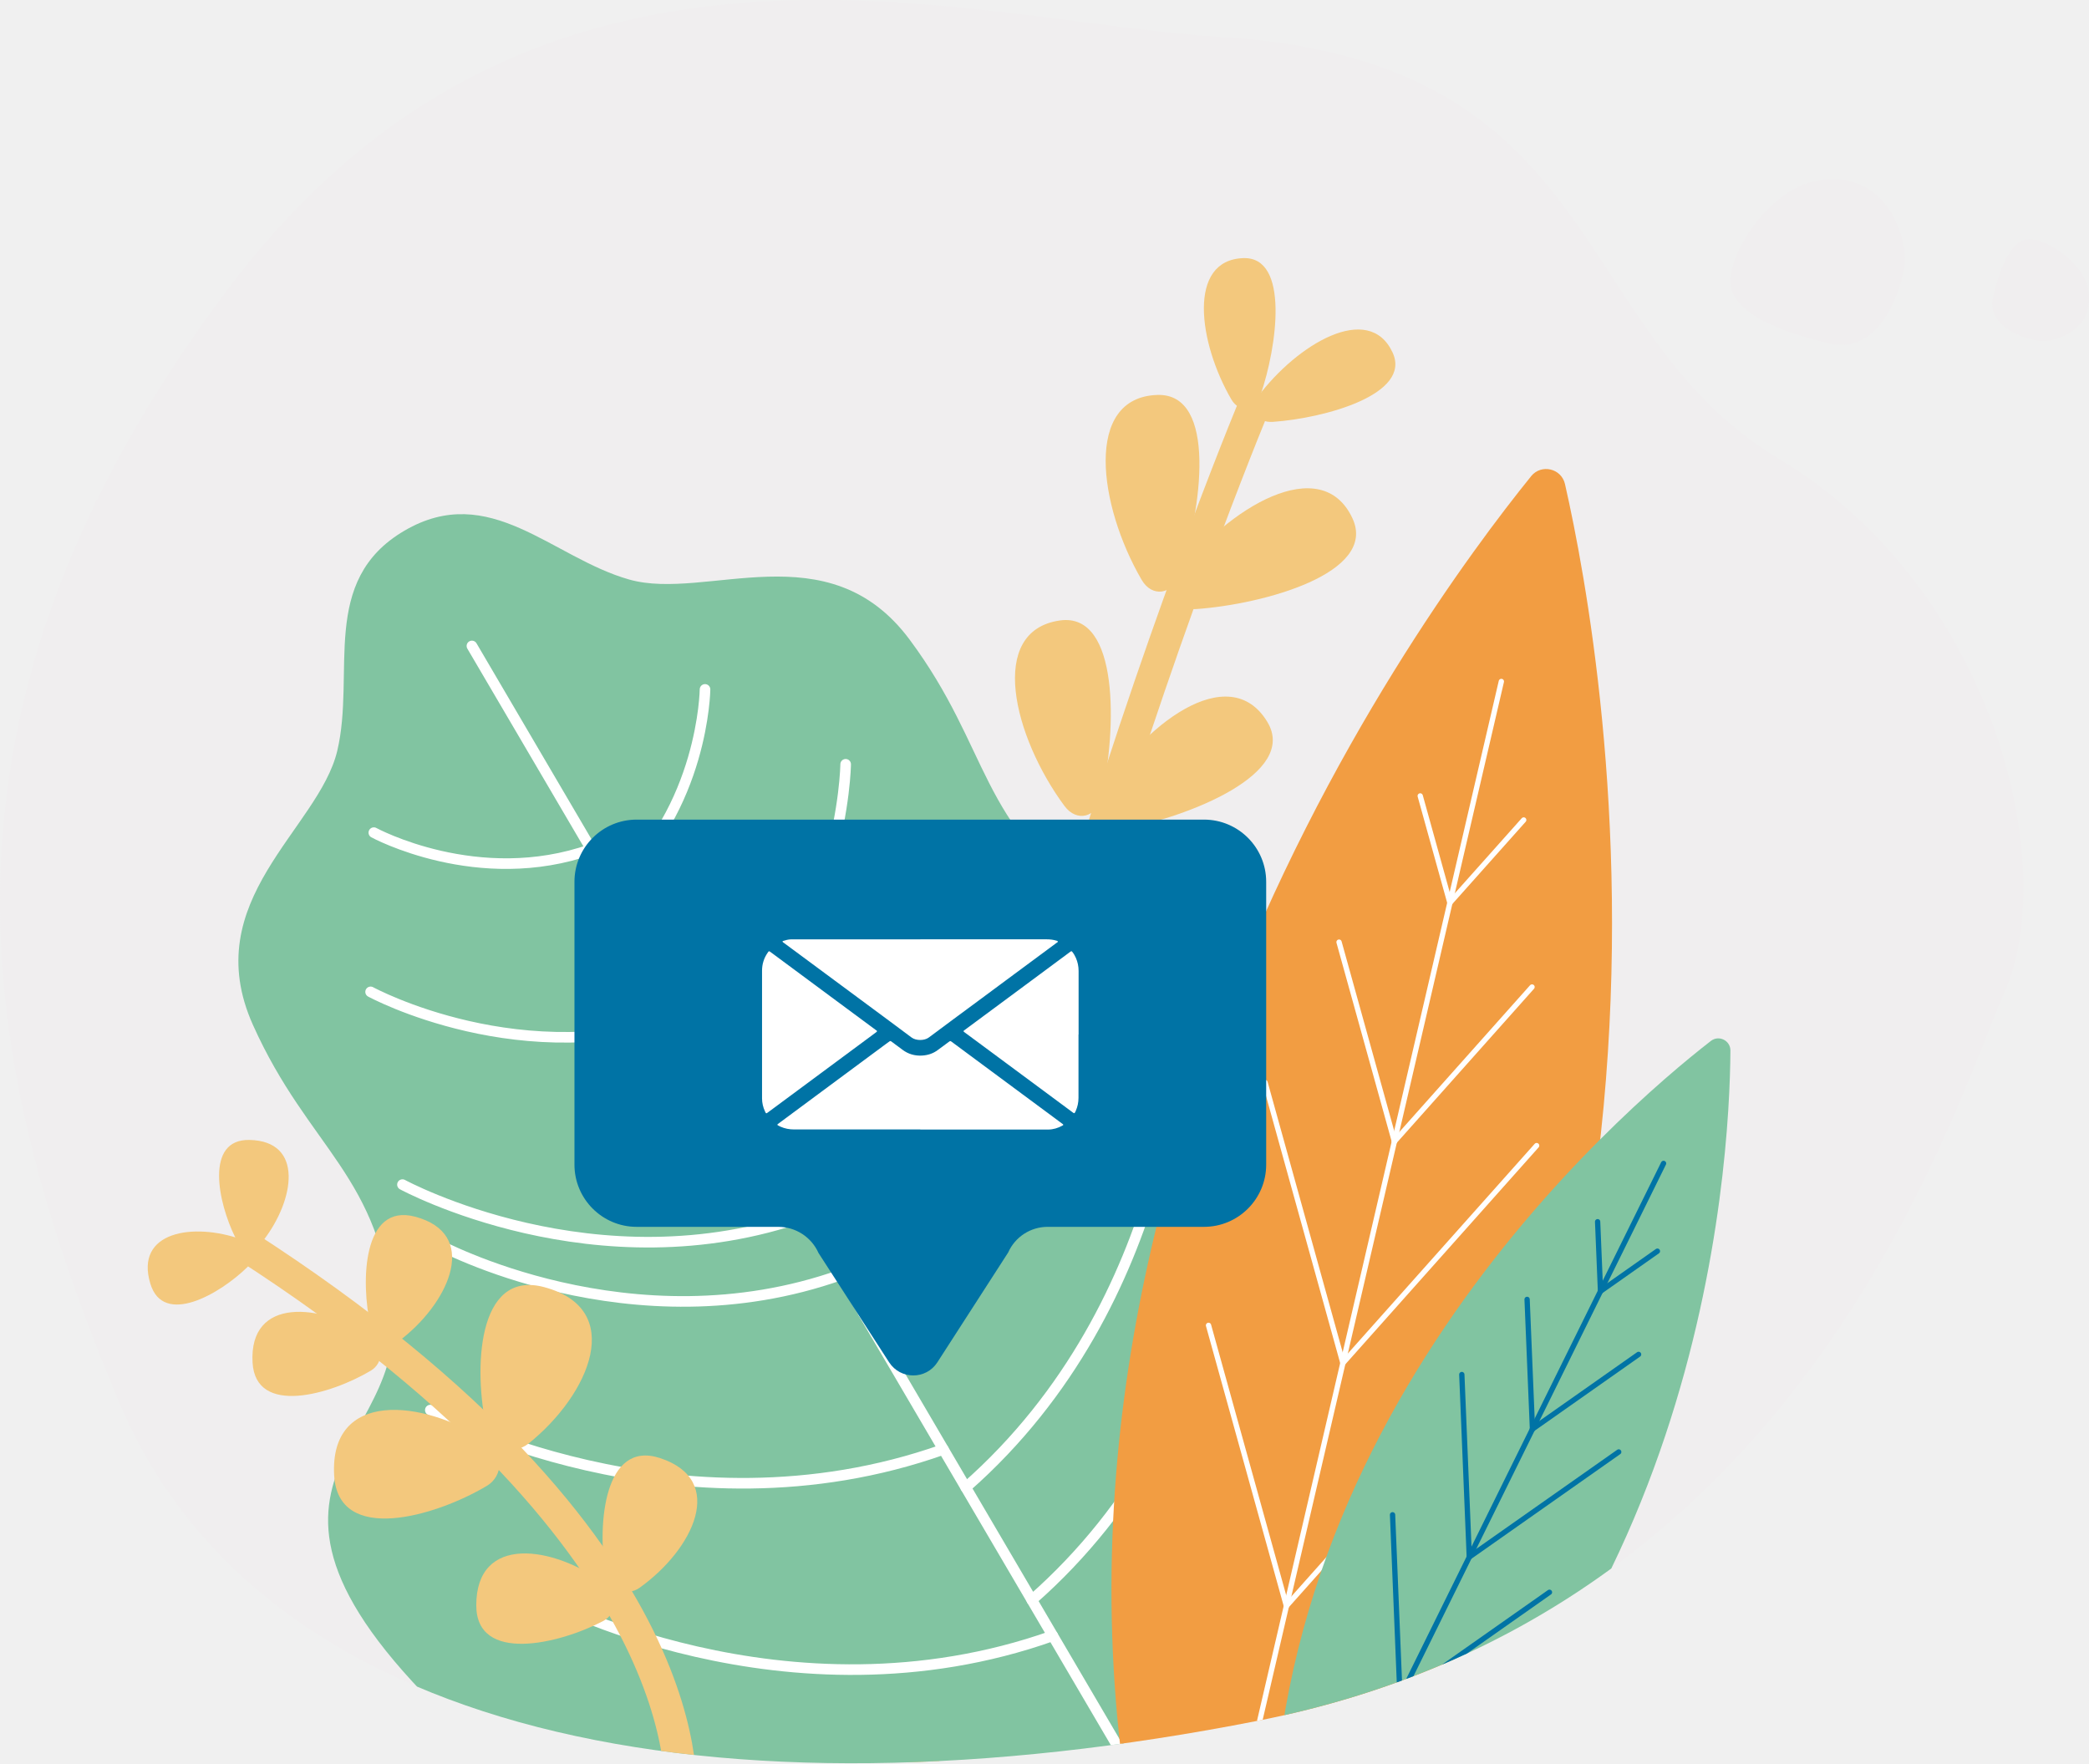
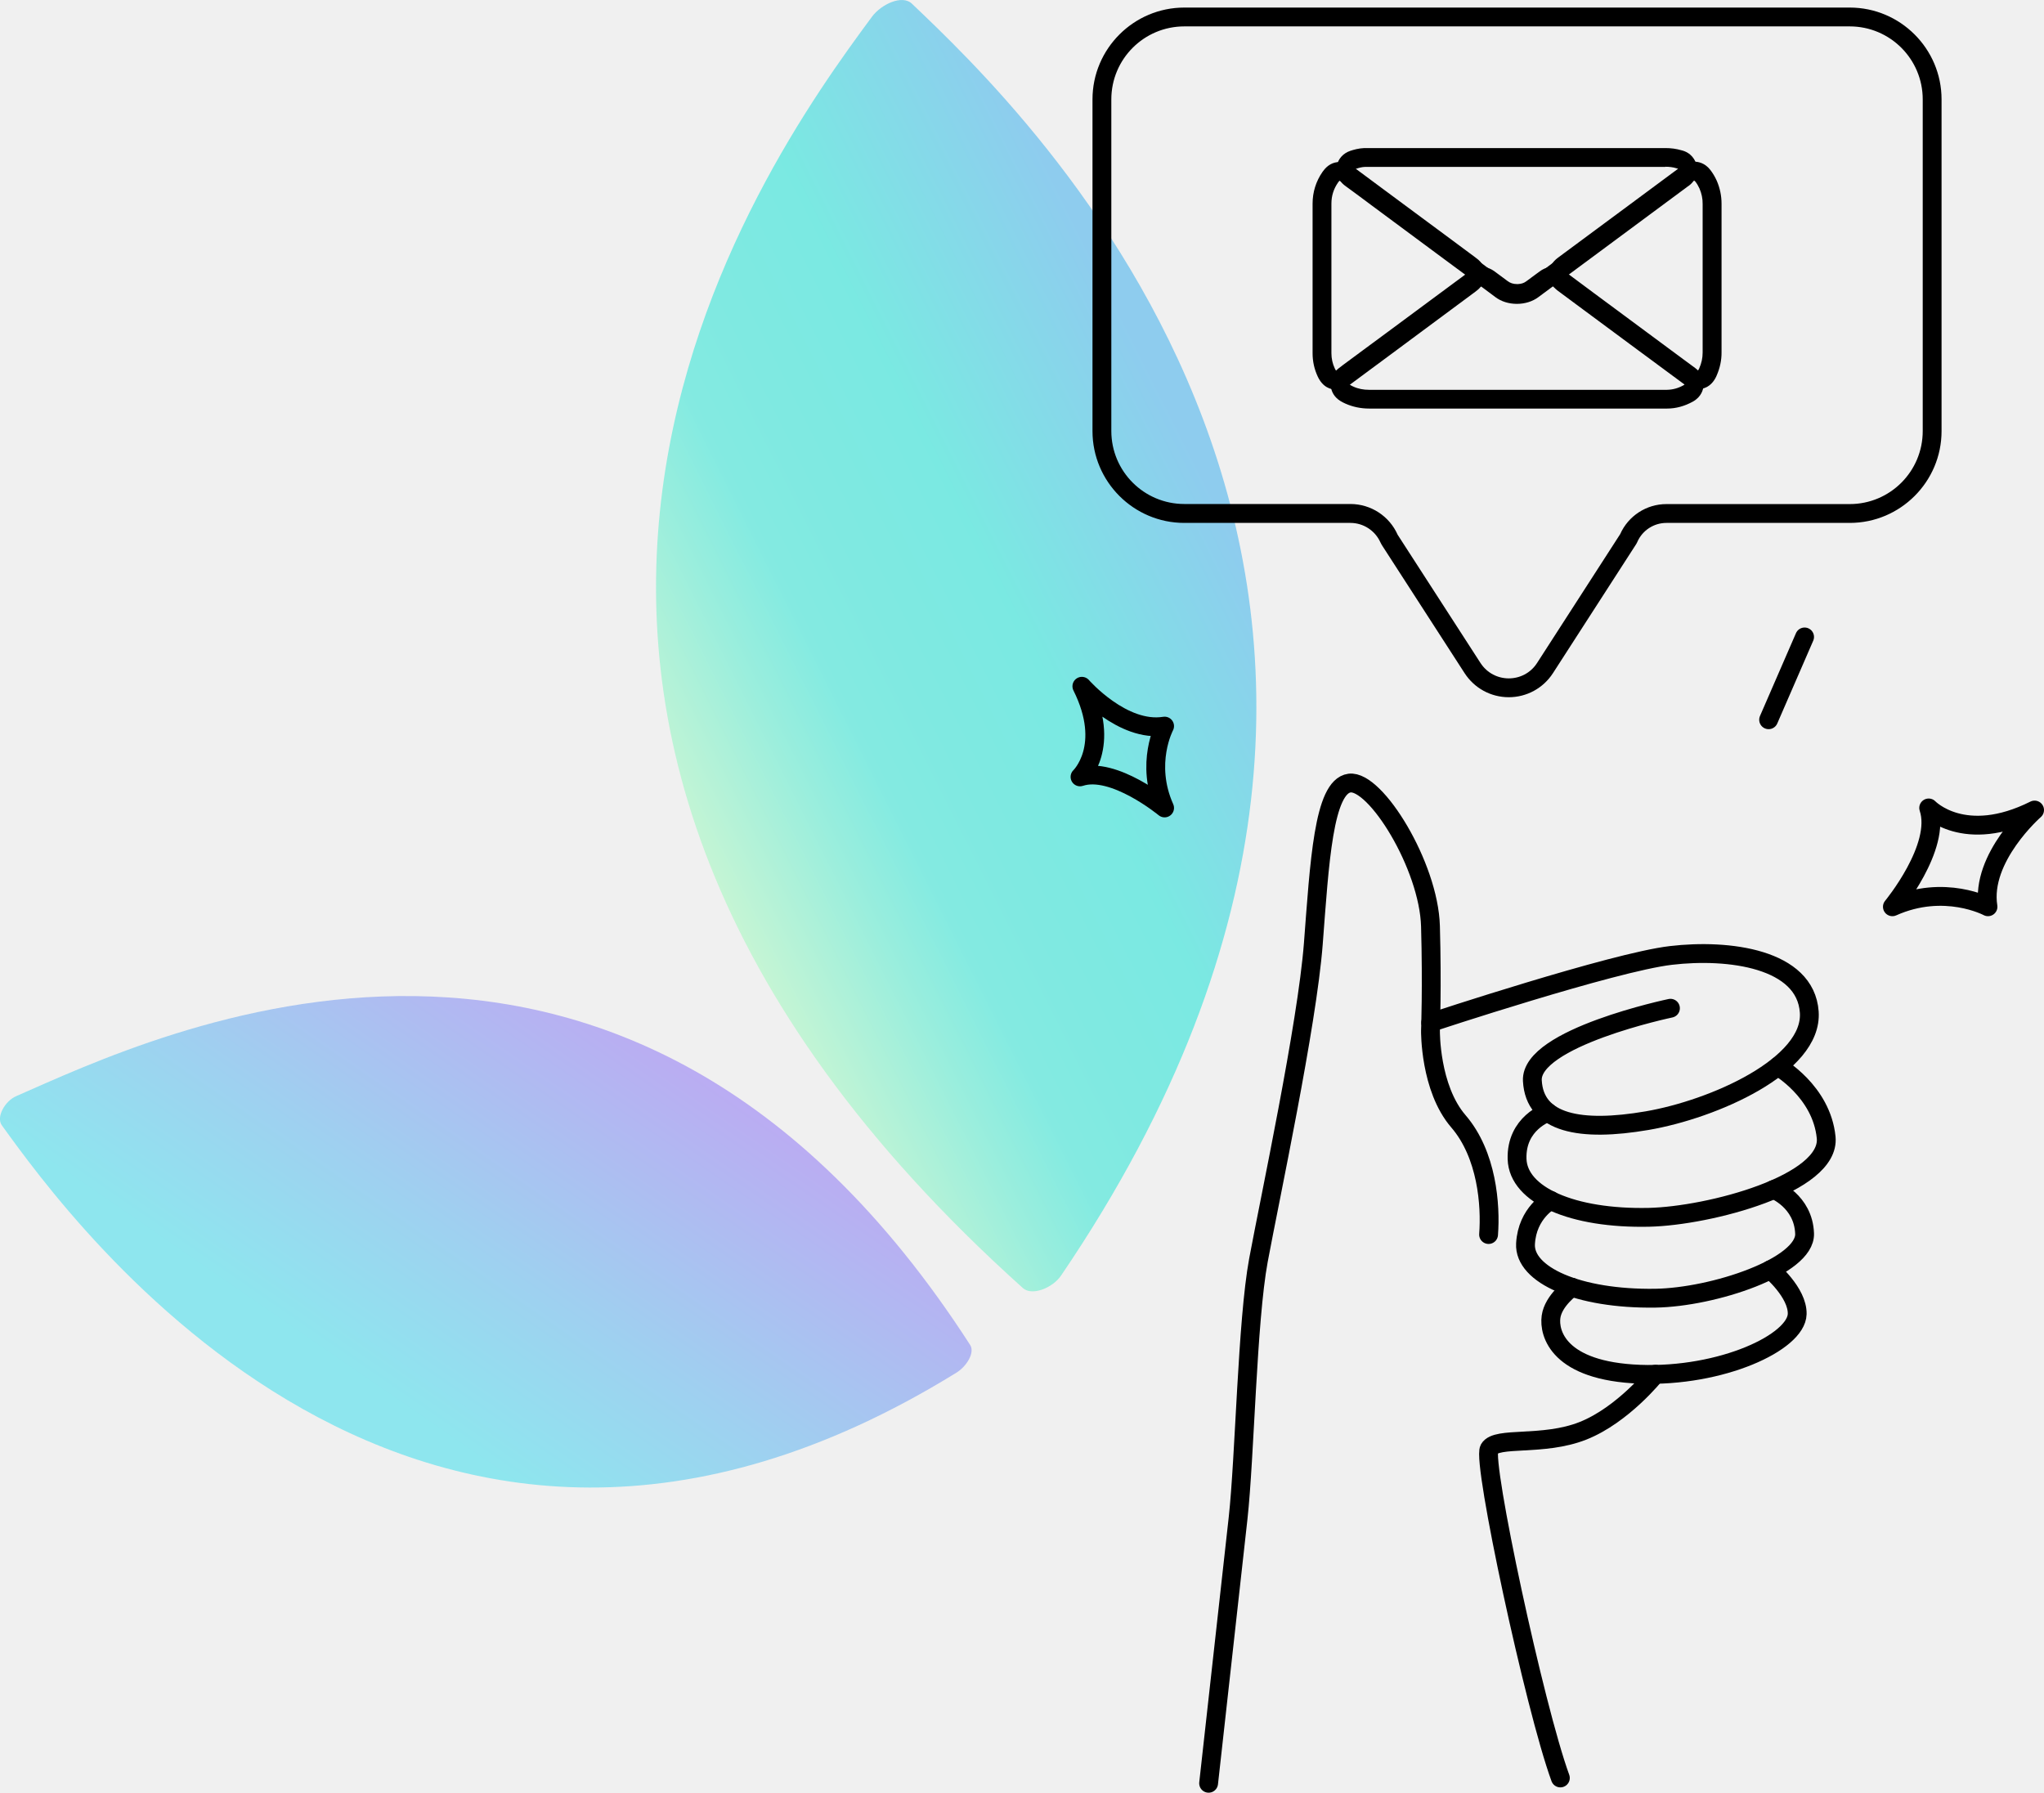
- <svg xmlns="http://www.w3.org/2000/svg" id="Layer_2" data-name="Layer 2" viewBox="0 0 394.23 332.75">
+ <svg xmlns="http://www.w3.org/2000/svg" id="Layer_2" data-name="Layer 2" viewBox="0 0 254 222.77">
  <defs>
    <style>
      .cls-1 {
-         fill: #fff;
+         fill: url(#linear-gradient);
+       }
+ 
+       .cls-1, .cls-2 {
+         opacity: .5;
+       }
+ 
+       .cls-3 {
+         fill: none;
+         stroke: #000;
+         stroke-linecap: round;
+         stroke-linejoin: round;
+         stroke-width: 2.34px;
      }

      .cls-2 {
-         fill: #f29d42;
-       }
- 
-       .cls-3 {
-         fill: #81c4a1;
-       }
- 
-       .cls-4 {
-         fill: #f3c87d;
-       }
- 
-       .cls-5 {
-         fill: #f0eeef;
-       }
- 
-       .cls-6, .cls-7, .cls-8, .cls-9, .cls-10 {
-         fill: none;
-       }
- 
-       .cls-6, .cls-7, .cls-9 {
-         stroke-linecap: round;
-       }
- 
-       .cls-6, .cls-7, .cls-9, .cls-10 {
-         stroke-miterlimit: 10;
-       }
- 
-       .cls-6, .cls-9 {
-         stroke: #fff;
-       }
- 
-       .cls-11 {
-         fill: #0073a5;
-       }
- 
-       .cls-7 {
-         stroke: #0073a5;
-       }
- 
-       .cls-12 {
-         clip-path: url(#clippath);
-       }
- 
-       .cls-9 {
-         stroke-width: 2px;
-       }
- 
-       .cls-10 {
-         stroke: #f3c87d;
-         stroke-width: 6px;
+         fill: url(#linear-gradient-2);
      }
    </style>
-     <clipPath id="clippath">
-       <path class="cls-8" d="M230.17,6.94c73.61,4.42,65.25,55.46,105.52,79.62,40.27,24.16,53.16,76.25,42.69,100.42-10.47,24.16-38.66,117.6-140.96,137.74-102.3,20.14-188.49,3.22-215.07-60.41C-4.23,200.68-17.32,135.09,42.78,54.87,101.29-23.23,181.9,4.05,230.17,6.94Zm96.39,46.06c0,5.73,8.23,9.31,18.62,11.81,10.38,2.51,14.32-12.17,14.32-16.11s-3.32-16.81-16.47-14.62c-8.95,1.49-16.47,13.19-16.47,18.92Zm56.47-7.87c-3.35,0-5.44,4.81-6.9,10.88s7.11,8.37,9.41,8.37,9.82-1.94,8.55-9.62c-.87-5.23-7.71-9.62-11.06-9.62Z" />
-     </clipPath>
+     <linearGradient id="linear-gradient" x1="959.26" y1="-995.5" x2="1008.06" y2="-995.5" gradientTransform="translate(-860.13 1751.88) rotate(-26.72) scale(1.65 1.06)" gradientUnits="userSpaceOnUse">
+       <stop offset="0" stop-color="#acfcb4" />
+       <stop offset=".23" stop-color="#43ebc9" />
+       <stop offset=".34" stop-color="#17e4d2" />
+       <stop offset=".44" stop-color="#0fe2d2" />
+       <stop offset=".64" stop-color="#04e1d3" />
+       <stop offset="1" stop-color="#2ca7ec" />
+     </linearGradient>
+     <linearGradient id="linear-gradient-2" x1="2276.65" y1="1763.26" x2="2314.7" y2="1763.26" gradientTransform="translate(677.72 -4030.22) rotate(124.55) scale(1.65 -1.06)" gradientUnits="userSpaceOnUse">
+       <stop offset="0" stop-color="#9157f6" />
+       <stop offset=".64" stop-color="#4eaeef" />
+       <stop offset="1" stop-color="#2cdbec" />
+     </linearGradient>
  </defs>
  <g id="Layer_1-2" data-name="Layer 1">
    <g>
-       <path class="cls-8" d="M230.17,6.94c73.61,4.42,65.25,55.46,105.52,79.62,40.27,24.16,53.16,76.25,42.69,100.42-10.47,24.16-38.66,117.6-140.96,137.74-102.3,20.14-188.49,3.22-215.07-60.41C-4.23,200.68-17.32,135.09,42.78,54.87,101.29-23.23,181.9,4.05,230.17,6.94Zm96.39,46.06c0,5.73,8.23,9.31,18.62,11.81,10.38,2.51,14.32-12.17,14.32-16.11s-3.32-16.81-16.47-14.62c-8.95,1.49-16.47,13.19-16.47,18.92Zm56.47-7.87c-3.35,0-5.44,4.81-6.9,10.88s7.11,8.37,9.41,8.37,9.82-1.94,8.55-9.62c-.87-5.23-7.71-9.62-11.06-9.62Z" />
-       <path class="cls-5" d="M230.17,6.94c73.61,4.42,65.25,55.46,105.52,79.62,40.27,24.16,53.16,76.25,42.69,100.42-10.47,24.16-38.66,117.6-140.96,137.74-102.3,20.14-188.49,3.22-215.07-60.41C-4.23,200.68-17.32,135.09,42.78,54.87,101.29-23.23,181.9,4.05,230.17,6.94Zm96.39,46.06c0,5.73,8.23,9.31,18.62,11.81,10.38,2.51,14.32-12.17,14.32-16.11s-3.32-16.81-16.47-14.62c-8.95,1.49-16.47,13.19-16.47,18.92Zm56.47-7.87c-3.35,0-5.44,4.81-6.9,10.88s7.11,8.37,9.41,8.37,9.82-1.94,8.55-9.62c-.87-5.23-7.71-9.62-11.06-9.62Z" />
-       <g class="cls-12">
-         <g>
-           <g>
-             <path class="cls-4" d="M232.38,75.38c1.51,2.59,4.47,2.17,5.48-.77,3.18-9.22,5.51-26.19-3.22-25.9-10.62,.35-8.49,15.96-2.26,26.67Z" />
-             <path class="cls-4" d="M237.37,74.87c-1.8,2.4-.25,4.96,2.86,4.74,9.73-.68,26.26-5.18,22.57-13.1-4.48-9.64-18.01-1.56-25.43,8.36Z" />
-           </g>
-           <g>
-             <path class="cls-4" d="M215.44,109.41c1.97,3.39,5.84,2.84,7.17-1.01,4.16-12.06,7.21-34.25-4.21-33.87-13.89,.46-11.1,20.88-2.96,34.88Z" />
-             <path class="cls-4" d="M221.97,108.74c-2.35,3.14-.33,6.49,3.74,6.2,12.72-.89,34.33-6.78,29.52-17.13-5.86-12.6-23.56-2.05-33.26,10.93Z" />
-           </g>
-           <g>
-             <path class="cls-4" d="M200.88,152.09c2.33,3.16,6.12,2.18,7.02-1.79,2.82-12.44,3.42-34.83-7.89-33.21-13.75,1.97-8.76,21.97,.87,35Z" />
-             <path class="cls-4" d="M207.3,150.72c-1.99,3.38,.39,6.48,4.39,5.76,12.55-2.28,33.39-10.49,27.47-20.26-7.2-11.89-23.64,.54-31.86,14.5Z" />
-           </g>
-           <g>
-             <path class="cls-4" d="M187.74,203.47c3.34,3.06,7.42,1.13,7.56-3.57,.45-14.73-3.81-40.25-16.27-35.92-15.16,5.27-5.08,26.84,8.71,39.49Z" />
-             <path class="cls-4" d="M194.72,200.49c-1.51,4.27,1.87,7.27,6.25,5.56,13.73-5.35,35.55-19.26,26.68-29.03-10.79-11.89-26.69,5.83-32.93,23.47Z" />
-           </g>
-           <path class="cls-10" d="M237.37,74.87s-64.77,153.73-63.12,266.52" />
-         </g>
-         <path class="cls-3" d="M206.87,170.56c-22.21-14.8-19.84-29.19-35.21-49.86-15.38-20.67-38.31-7.21-52.9-11.33-14.59-4.12-26.36-18.65-42.46-9.21-16.09,9.44-9.15,26.81-12.66,41.56-3.52,14.75-26.45,28.21-15.9,51.71,10.55,23.5,24.27,28.45,26.36,55.06,2.09,26.61-40.73,33.27,22.83,86.83,36.01,30.34,85.08,11.32,114.04-5.68,28.97-17,69.21-50.51,60.57-96.79-13.43-72.02-42.46-47.46-64.67-62.27Z" />
-         <g>
-           <line class="cls-9" x1="210.97" y1="329.63" x2="89.06" y2="121.9" />
-           <g>
-             <g>
-               <path class="cls-9" d="M133.05,130.1s-.25,22.42-17.26,37.35" />
-               <path class="cls-9" d="M159.59,144.23s-.36,32.86-25.3,54.74" />
-               <path class="cls-9" d="M188.41,167.21s-.46,41.63-32.06,69.36" />
-               <path class="cls-9" d="M194.97,178.39s-.46,41.63-32.06,69.36" />
-               <path class="cls-9" d="M222.99,192.55s-.59,52.91-40.74,88.15" />
-               <path class="cls-9" d="M235.46,213.8s-.59,52.91-40.74,88.15" />
-             </g>
-             <path class="cls-9" d="M70.55,157.13s19.69,10.71,41.03,3.14" />
-             <path class="cls-9" d="M69.94,187.18s28.86,15.7,60.13,4.61" />
-             <path class="cls-9" d="M75.95,223.55s36.57,19.9,76.19,5.84" />
-             <path class="cls-9" d="M82.51,234.73s36.57,19.9,76.19,5.84" />
-             <path class="cls-9" d="M81.21,266.1s46.48,25.29,96.83,7.42" />
-             <path class="cls-9" d="M101.85,301.27s46.48,25.29,96.83,7.42" />
-           </g>
-         </g>
-         <g>
-           <path class="cls-10" d="M128.36,340.03s6.6-47.83-82.12-105" />
-           <path class="cls-4" d="M114.35,298.98c2.43,1.79,2.13,5.54-.54,6.94-8.38,4.39-23.93,8.02-23.93-2.98,0-13.39,14.43-11.35,24.47-3.95Z" />
-           <path class="cls-4" d="M120.7,299.63c-2.46,1.76-5.92,.31-6.43-2.66-1.58-9.33-.23-25.23,10.24-21.83,12.73,4.14,6.33,17.24-3.81,24.49Z" />
-           <path class="cls-4" d="M92.08,272.07c3.03,1.98,2.91,6.48-.2,8.33-9.74,5.8-28.1,11.16-28.82-2-.88-16.02,16.52-14.53,29.01-6.33Z" />
-           <path class="cls-4" d="M99.71,272.44c-2.82,2.26-7.07,.76-7.86-2.77-2.5-11.06-1.92-30.17,10.82-26.78,15.5,4.12,8.7,20.2-2.95,29.55Z" />
-           <path class="cls-4" d="M70.13,252.21c2.34,1.54,2.26,5.02-.15,6.45-7.55,4.49-21.76,8.65-22.32-1.55-.68-12.4,12.79-11.25,22.47-4.9Z" />
-           <path class="cls-4" d="M76.04,252.49c-2.19,1.75-5.47,.59-6.09-2.14-1.94-8.57-1.49-23.37,8.38-20.75,12.01,3.19,6.74,15.65-2.29,22.89Z" />
-           <path class="cls-4" d="M45.54,233.88c2.19,.78,2.8,3.61,1.14,5.24-5.21,5.1-15.86,11.24-18.31,3.12-2.98-9.88,8.12-11.58,17.17-8.36Z" />
-           <path class="cls-4" d="M49.72,234.04c-1.42,1.84-4.3,1.55-5.33-.54-3.24-6.53-5.78-18.56,2.7-18.38,10.31,.22,8.5,11.31,2.64,18.92Z" />
-         </g>
-         <g>
-           <path class="cls-2" d="M288.95,89.87c-21.85,26.98-111.38,149.03-67.03,288.94,.83,2.63,4.2,3.41,6.1,1.42,101.52-106,75.02-255.03,67.32-288.88-.68-2.97-4.47-3.85-6.39-1.49Z" />
-           <g>
-             <line class="cls-6" x1="225.53" y1="377.22" x2="283.33" y2="128.6" />
-             <g>
-               <line class="cls-6" x1="287.55" y1="154.74" x2="273.62" y2="170.36" />
-               <line class="cls-6" x1="289.12" y1="186.26" x2="263.15" y2="215.41" />
-               <line class="cls-6" x1="289.99" y1="216.19" x2="253.43" y2="257.22" />
-               <line class="cls-6" x1="279.33" y1="262.03" x2="242.77" y2="303.06" />
-             </g>
-             <g>
-               <line class="cls-6" x1="268.02" y1="150.2" x2="273.62" y2="170.36" />
-               <line class="cls-6" x1="252.7" y1="177.79" x2="263.15" y2="215.41" />
-               <line class="cls-6" x1="238.73" y1="204.27" x2="253.43" y2="257.22" />
-               <line class="cls-6" x1="228.07" y1="250.11" x2="242.77" y2="303.06" />
-             </g>
-           </g>
-         </g>
-         <g>
-           <path class="cls-3" d="M322.87,196.44c-17.21,13.35-89.35,75.11-82.27,166.91,.13,1.72,2.08,2.68,3.53,1.74,77.17-50.23,82.3-145.05,82.43-166.83,.01-1.91-2.18-2.99-3.69-1.82Z" />
-           <g>
-             <line class="cls-7" x1="243.08" y1="363.14" x2="313.94" y2="219.55" />
-             <g>
-               <line class="cls-7" x1="312.78" y1="236.11" x2="302.04" y2="243.67" />
-               <line class="cls-7" x1="309.23" y1="255.59" x2="289.2" y2="269.68" />
-               <line class="cls-7" x1="305.48" y1="274" x2="277.28" y2="293.83" />
-               <line class="cls-7" x1="292.41" y1="300.48" x2="264.21" y2="320.31" />
-             </g>
-             <g>
-               <line class="cls-7" x1="301.5" y1="230.55" x2="302.04" y2="243.67" />
-               <line class="cls-7" x1="288.19" y1="245.21" x2="289.2" y2="269.68" />
-               <line class="cls-7" x1="275.87" y1="259.39" x2="277.28" y2="293.83" />
-               <line class="cls-7" x1="262.8" y1="285.86" x2="264.21" y2="320.31" />
-             </g>
-           </g>
-         </g>
+       <path class="cls-1" d="M113.31,.45c-1.18-1.13-3.79,.05-4.96,1.64-13.79,18.64-61.9,85.57,18.77,157.98,1.13,1.01,3.7-.03,4.74-1.57C190.19,72.65,126.76,13.29,113.31,.45Z" />
+       <path class="cls-2" d="M118.86,170.57c1.22-.75,2.33-2.47,1.69-3.45C77.44,100.28,19.23,128.69,2,136.22c-1.39,.61-2.51,2.6-1.77,3.62,8.39,11.61,51.69,72.09,118.63,30.73Z" />
+       <g>
+         <path class="cls-3" d="M150.19,221.6s2.81-25.32,3.66-32.92c.84-7.6,1.13-24.48,2.53-32.07,1.41-7.6,6.05-29.26,6.82-39.32,.77-10.06,1.27-19.55,4.5-19.98,3.24-.42,9.85,10.27,10.06,17.79s0,13.01,0,13.01c0,0-.09,7.1,3.47,11.23,3.56,4.13,4.03,10.41,3.75,14.07" />
+         <path class="cls-3" d="M205.71,170.77s-4.03,5.06-9,7.03-10.74,.66-11.65,2.25c-.91,1.59,5.65,32.17,8.84,40.89" />
+         <path class="cls-3" d="M207.58,125.29s-17.44,3.66-17.16,9,6,6.38,14.25,4.97c8.25-1.41,20.63-6.85,20.16-13.5s-10.02-7.88-17.2-7.03c-7.18,.84-29.84,8.34-29.84,8.34" />
+         <path class="cls-3" d="M220.93,132.52s5.43,3.07,6,8.83c.56,5.77-14.53,9.75-22.02,9.92-9.5,.21-16.25-2.74-16.39-7.24s3.83-5.8,3.83-5.8" />
+         <path class="cls-3" d="M220.42,147.81s3.69,1.42,3.83,5.49c.14,4.08-11.31,7.91-18.55,8.02-9.59,.14-16.34-2.89-16.13-6.76s3.12-5.4,3.12-5.4" />
+         <path class="cls-3" d="M195.33,159.96s-2.31,1.64-2.59,3.68,.91,6.75,11.04,7.13c10.13,.38,19.46-3.96,19.55-7.48,.07-2.67-3.32-5.51-3.32-5.51" />
+         <path class="cls-3" d="M239.67,100.4s4.4,4.64,13.16,.26c0,0-6.77,5.91-5.79,12.02,0,0-5.41-2.9-11.88,0,0,0,6.14-7.42,4.51-12.28Z" />
+         <path class="cls-3" d="M134.21,96.54s3.97-3.77,.23-11.26c0,0,5.06,5.8,10.28,4.95,0,0-2.48,4.63,0,10.17,0,0-6.35-5.25-10.51-3.86Z" />
+         <line class="cls-3" x1="219.78" y1="89.44" x2="224.25" y2="79.15" />
      </g>
      <g>
-         <path class="cls-11" d="M227.2,154.67H120.15c-6.48,0-11.74,5.26-11.74,11.74v53.37c0,6.48,5.26,11.74,11.74,11.74h26.72c3.29,0,6.27,1.94,7.6,4.94l13.32,20.62c2.14,3.31,6.98,3.31,9.11,0l13.36-20.72c1.31-2.95,4.23-4.84,7.45-4.84h29.5c6.48,0,11.74-5.26,11.74-11.74v-53.37c0-6.48-5.26-11.74-11.74-11.74Z" />
+         <path d="M147.18,3.28h82.68c5.01,0,9.07,4.06,9.07,9.07V53.57c0,5.01-4.06,9.07-9.07,9.07h-22.78c-2.49,0-4.74,1.47-5.75,3.74l-10.32,16c-.82,1.28-2.17,1.92-3.52,1.92s-2.69-.64-3.52-1.92l-10.29-15.93c-1.03-2.32-3.33-3.82-5.87-3.82h-20.64c-5.01,0-9.07-4.06-9.07-9.07V12.35c0-5.01,4.06-9.07,9.07-9.07m0-2.34c-6.29,0-11.41,5.12-11.41,11.41V53.57c0,6.29,5.12,11.41,11.41,11.41h20.64c1.61,0,3.07,.95,3.73,2.42,.05,.11,.11,.22,.17,.32l10.29,15.93c1.21,1.87,3.26,2.99,5.49,2.99s4.28-1.12,5.49-2.99l10.32-16c.07-.1,.12-.21,.17-.32,.63-1.43,2.05-2.35,3.61-2.35h22.78c6.29,0,11.41-5.12,11.41-11.41V12.35c0-6.29-5.12-11.41-11.41-11.41h-82.68Z" />
        <g>
-           <path class="cls-1" d="M173.67,213.14c-7.94,0-15.87,0-23.81,0-.89,0-1.75-.16-2.56-.52-.17-.07-.33-.16-.49-.25-.14-.09-.15-.15,0-.26,.2-.16,.42-.32,.63-.47,2.33-1.73,4.66-3.45,6.99-5.18,4.27-3.16,8.53-6.32,12.8-9.48,.17-.12,.33-.24,.5-.36,.3-.22,.3-.22,.59,0,.66,.49,1.33,.97,1.98,1.47,1.09,.83,2.34,1.18,3.69,1.11,1.09-.06,2.1-.38,2.99-1.05,.68-.52,1.38-1.02,2.07-1.53,.29-.21,.29-.21,.59,.01,1.53,1.14,3.06,2.27,4.6,3.41,4.79,3.55,9.58,7.09,14.37,10.64,.63,.47,1.27,.94,1.9,1.41,.21,.16,.21,.2-.02,.33-.83,.46-1.72,.73-2.68,.74-1.59,0-3.17,0-4.76,0-6.45,0-12.9,0-19.35,0Z" />
-           <path class="cls-1" d="M173.69,177.26c7.95,0,15.9,0,23.84,0,.61,0,1.21,.07,1.79,.24,.11,.04,.28,.04,.31,.17,.02,.14-.14,.19-.24,.26-3.19,2.37-6.39,4.73-9.58,7.09-1.65,1.22-3.3,2.45-4.95,3.67-3.19,2.36-6.4,4.72-9.58,7.1-.83,.62-2.4,.63-3.25,0-2.75-2.07-5.52-4.1-8.28-6.15-4.16-3.08-8.31-6.16-12.47-9.23-1.1-.82-2.2-1.63-3.3-2.44-.06-.05-.13-.09-.19-.14-.17-.14-.17-.2,.03-.27,.46-.15,.92-.27,1.4-.29,.24-.01,.48,0,.72,0,7.91,0,15.83,0,23.74,0Z" />
-           <path class="cls-1" d="M203.53,195.22c0,3.99,0,7.97,0,11.96,0,.87-.18,1.7-.53,2.49-.01,.03-.03,.06-.04,.09-.18,.37-.22,.39-.54,.15-1.82-1.34-3.63-2.69-5.45-4.04-4.15-3.07-8.29-6.14-12.44-9.21-.82-.6-1.64-1.21-2.45-1.81-.33-.25-.33-.26,0-.5,3.84-2.84,7.67-5.68,11.51-8.52,2.74-2.03,5.49-4.06,8.23-6.1,.06-.05,.13-.1,.19-.14,.19-.12,.22-.12,.37,.06,.27,.34,.48,.72,.66,1.12,.34,.78,.51,1.6,.51,2.46,0,4,0,7.99,0,11.99Z" />
-           <path class="cls-1" d="M143.81,195.2c0-4.01,0-8.02,0-12.02,0-1.25,.36-2.38,1.07-3.4,0,0,.01-.02,.02-.03,.21-.3,.22-.3,.51-.09,.27,.19,.53,.39,.8,.59,3.49,2.58,6.97,5.17,10.46,7.75,2.84,2.1,5.67,4.2,8.51,6.3,.38,.28,.5,.26,0,.62-4.54,3.36-9.08,6.73-13.62,10.09-2.19,1.62-4.39,3.25-6.58,4.87-.4,.3-.41,.3-.62-.16-.36-.78-.55-1.59-.55-2.45,0-4.02,0-8.04,0-12.06Z" />
+           <path d="M184.15,35.54c.06,0,.11,.04,.22,.12,.51,.38,1.02,.75,1.53,1.14,.77,.59,1.65,.86,2.59,.86,.09,0,.17,0,.26,0,.84-.04,1.63-.29,2.31-.81,.53-.4,1.06-.79,1.6-1.18,.11-.08,.16-.12,.22-.12s.12,.04,.23,.13c1.18,.88,2.37,1.75,3.55,2.63,3.7,2.74,7.4,5.48,11.1,8.22,.49,.36,.98,.72,1.47,1.09,.16,.12,.16,.15-.02,.25-.64,.36-1.33,.56-2.07,.57-.59,0-1.19,0-1.78,0s-1.19,0-1.79,0h-15.06c-2.8,0-5.6,0-8.41,0-3.33,0-6.65,0-9.98,0h0c-.69,0-1.35-.12-1.97-.41-.13-.06-.26-.12-.37-.2-.11-.07-.11-.12,0-.2,.16-.13,.32-.25,.49-.37,1.8-1.33,3.6-2.67,5.4-4,3.3-2.44,6.59-4.88,9.89-7.32,.13-.09,.26-.19,.38-.28,.12-.08,.17-.13,.23-.13m0-2.34c-.82,0-1.37,.4-1.61,.58l-.15,.11-.25,.18-4.46,3.3-5.43,4.02-2.94,2.17-2.46,1.82-.1,.08c-.15,.11-.31,.23-.46,.35-.65,.52-1,1.28-.95,2.08,.05,.8,.48,1.5,1.19,1.94,.2,.12,.41,.24,.65,.34,.91,.4,1.89,.61,2.93,.61,3.33,0,6.66,0,9.99,0h8.41s14.95,0,14.95,0h1s.9,0,.9,0c.6,0,1.2,0,1.79,0,1.1,0,2.17-.3,3.19-.86,1.08-.6,1.3-1.52,1.34-2.01,.03-.49-.06-1.43-1.05-2.17-.35-.27-.71-.53-1.07-.79l-.41-.3-4.51-3.34-6.59-4.88-1.95-1.45-1.6-1.19c-.24-.18-.79-.59-1.63-.59s-1.37,.4-1.6,.57l-.33,.24c-.44,.32-.87,.64-1.3,.96-.28,.21-.6,.32-1.02,.34-.05,0-.09,0-.14,0-.45,0-.83-.12-1.18-.39-.38-.29-.77-.58-1.16-.86l-.39-.29c-.24-.17-.79-.58-1.61-.58h0Z" />
+           <path d="M206.95,20.72c.47,0,.93,.05,1.38,.19,.09,.03,.22,.03,.24,.14,.02,.11-.11,.15-.18,.2-2.47,1.83-4.93,3.65-7.4,5.48-1.28,.94-2.55,1.89-3.83,2.84-2.47,1.83-4.94,3.64-7.4,5.48-.32,.24-.79,.36-1.26,.36s-.93-.12-1.25-.36c-2.12-1.59-4.26-3.17-6.39-4.75-3.21-2.38-6.42-4.76-9.63-7.13-.85-.63-1.7-1.26-2.55-1.89-.05-.04-.1-.07-.15-.11-.13-.11-.13-.16,.03-.21,.35-.12,.71-.21,1.08-.22,.15,0,.3,0,.45,0h.11c6.11,0,12.22,0,18.34,0,2.54,0,5.09,0,7.63,0,3.59,0,7.19,0,10.78,0h0m0-2.34h0c-3.6,0-7.19,0-10.78,0h-3.82s-3.82,0-3.82,0h-18.34s-.05,0-.05,0h-.06c-.18,0-.37,0-.55,0-.71,.03-1.32,.21-1.72,.34-.9,.3-1.53,1-1.69,1.88-.06,.33-.18,1.48,.91,2.37,.07,.06,.14,.11,.21,.16l1.01,.74,1.58,1.17,.48,.36,9.15,6.78,1.61,1.19c1.59,1.18,3.19,2.35,4.77,3.54,.72,.54,1.66,.83,2.66,.83s1.95-.3,2.66-.83c1.74-1.3,3.49-2.59,5.23-3.88l2.15-1.59,1.97-1.46,1.85-1.37,2.74-2.03,4.59-3.4c1.07-.68,1.3-1.75,1.17-2.54-.14-.78-.72-1.71-1.93-1.99-.62-.18-1.27-.27-1.99-.27h0Z" />
+           <path d="M210.54,22.46s.08,.03,.14,.11c.21,.27,.37,.56,.51,.86,.26,.61,.4,1.24,.39,1.9,0,3.09,0,6.17,0,9.26s0,6.16,0,9.23c0,.68-.14,1.31-.41,1.92-.01,.02-.02,.05-.03,.07-.08,.16-.12,.24-.19,.24-.05,0-.12-.04-.23-.12-1.4-1.04-2.81-2.08-4.21-3.12-3.2-2.37-6.41-4.74-9.61-7.12-.63-.47-1.26-.93-1.89-1.4-.26-.19-.26-.2,0-.39,2.96-2.19,5.93-4.39,8.89-6.58,2.12-1.57,4.24-3.14,6.36-4.71,.05-.04,.1-.08,.15-.11,.06-.04,.11-.07,.14-.07m0-2.34c-.75,0-1.26,.34-1.43,.45-.08,.05-.16,.11-.24,.17l-1.93,1.43-4.44,3.29-4.5,3.33-4.39,3.25c-.76,.56-1.14,1.26-1.14,2.07,0,.82,.38,1.52,1.14,2.08l.99,.73,.9,.67,8.09,5.99,1.52,1.12,1.12,.83,3.1,2.29c.21,.16,.78,.58,1.62,.58,.58,0,1.65-.2,2.3-1.56,.02-.04,.04-.09,.06-.14,.41-.93,.62-1.9,.61-2.88,0-2.26,0-4.52,0-6.79v-2.44s0-2.44,0-2.44c0-2.27,0-4.54,0-6.81,0-.98-.2-1.94-.59-2.84-.22-.49-.49-.95-.81-1.36-.69-.89-1.54-1.02-1.99-1.02h0Z" />
+           <path d="M166.48,22.46s.1,.04,.2,.11c.21,.15,.41,.3,.62,.45,2.69,2,5.38,3.99,8.08,5.99,2.19,1.62,4.38,3.24,6.57,4.86,.3,.22,.39,.2,0,.48-3.51,2.6-7.02,5.2-10.52,7.8-1.69,1.25-3.39,2.51-5.08,3.76-.14,.1-.22,.16-.27,.16-.07,0-.11-.09-.21-.28-.28-.6-.42-1.23-.42-1.89,0-3.1,0-6.21,0-9.31,0-3.1,0-6.19,0-9.29,0-.97,.28-1.84,.83-2.63,0,0,.01-.01,.02-.02,.09-.13,.13-.18,.19-.18m0-2.34c-.84,0-1.55,.39-2.1,1.17,0,.01-.03,.04-.04,.05-.82,1.18-1.24,2.52-1.24,3.96,0,2.22,0,4.44,0,6.66v2.62s0,2.46,0,2.46c0,2.28,0,4.57,0,6.85,0,1,.21,1.97,.64,2.89,.63,1.35,1.61,1.63,2.33,1.63,.83,0,1.38-.4,1.67-.62l1.85-1.37,3.23-2.39,3.64-2.7,6.88-5.1c.3-.22,1.22-.9,1.2-2.17,0-.57-.22-1.39-1.16-2.04l-.05-.04-3.92-2.91-2.65-1.96-4.94-3.66-3.14-2.33c-.21-.16-.42-.31-.64-.47-.23-.17-.77-.56-1.58-.56h0Z" />
        </g>
      </g>
    </g>
  </g>
</svg>
